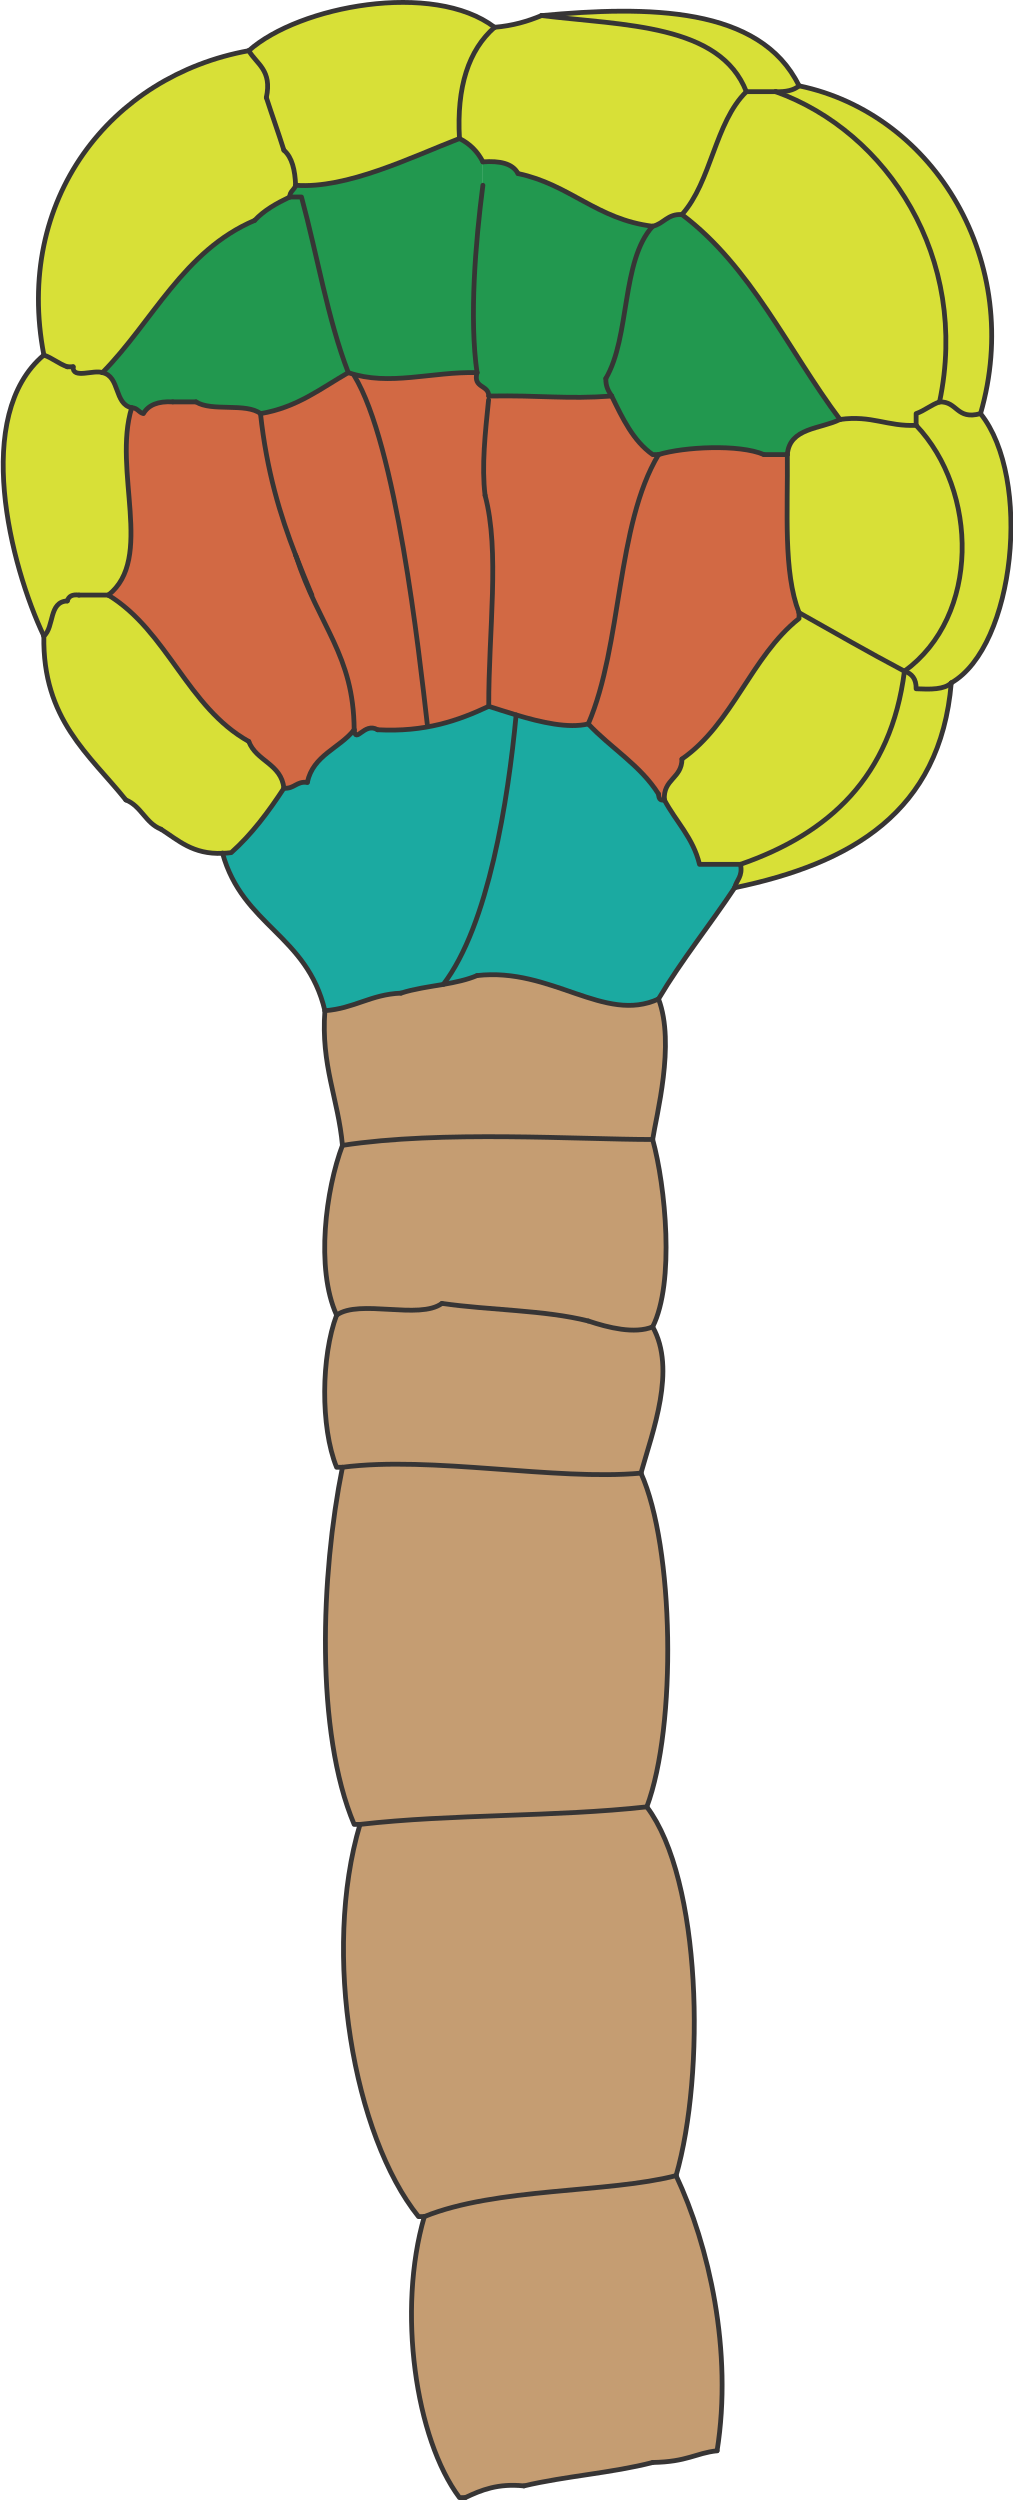
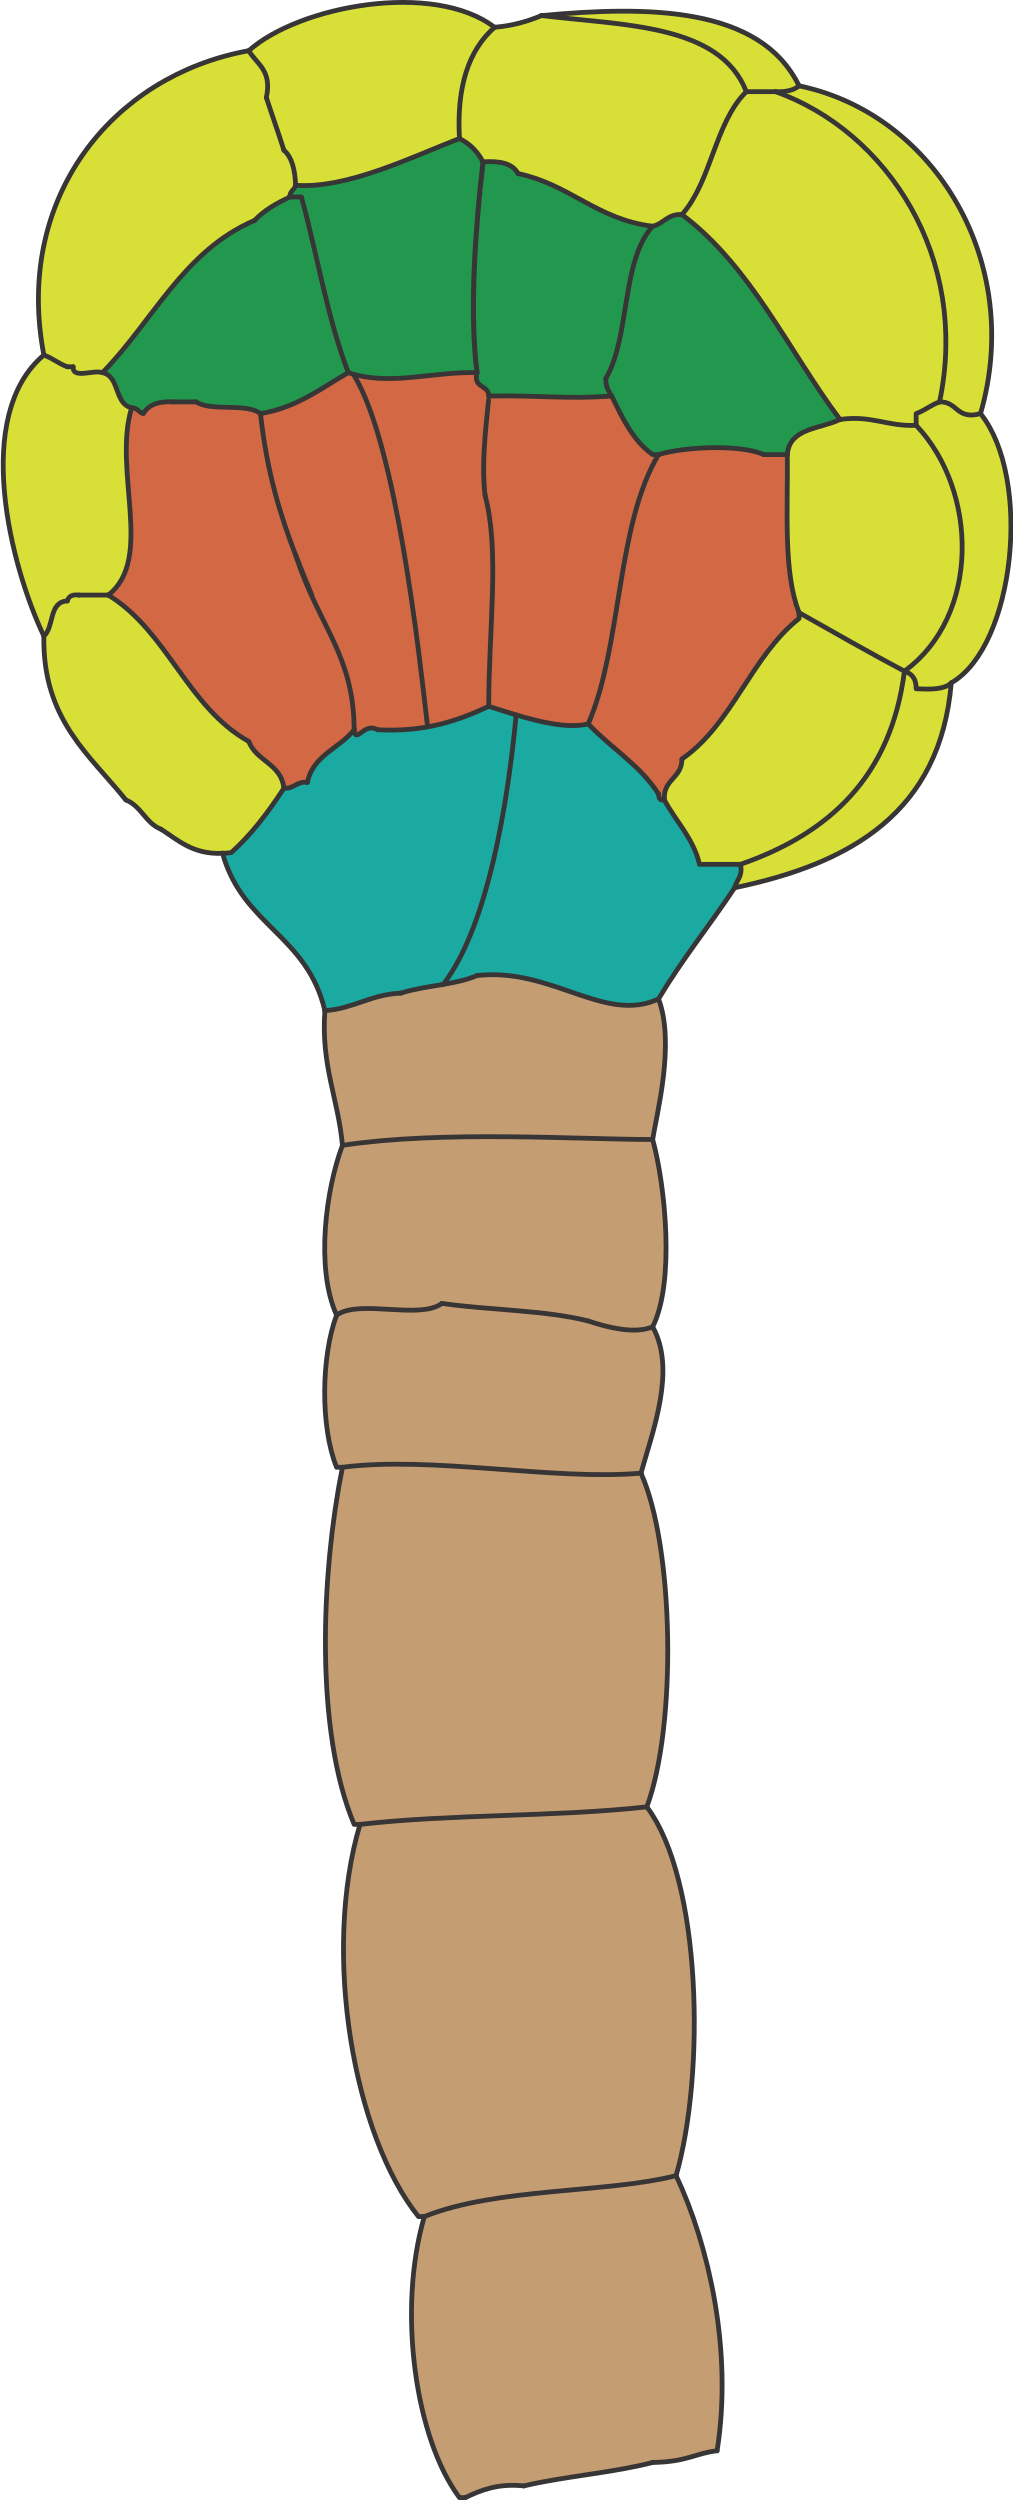
<svg xmlns="http://www.w3.org/2000/svg" id="svg2" version="1.1" width="121.058" height="298.89" xml:space="preserve" viewBox="0 0 120.222 298.133" class="embryo">
  <defs id="defs6" />
  <g id="g10" transform="matrix(1.946713,0,0,-1.946713,-556.9147,1075.929)">
    <g id="g12" transform="matrix(1.471019,0,0,1.471019,-134.708,-147.7517)">
      <g id="g14" clip-path="none">
        <g id="g20">
          <g id="g22" />
          <g id="g28">
            <g clip-path="none" id="g30">
              <g transform="translate(304.4204,435.167)" id="g32" />
              <g transform="translate(307.4531,446.3887)" id="g36">
                <g id="g3635" class="hypophysis">
                  <path id="path34" style="fill:#1baaa1;fill-opacity:1;fill-rule:nonzero;stroke:none" d="M 0,0 C 1.885,2.468 2.698,7.672 3.033,11.222 4.07,10.91 5.221,10.646 6.037,10.848 6.976,9.84 8.211,9.125 8.962,7.926 8.975,7.776 8.999,7.636 9.207,7.682 9.684,6.778 10.403,6.112 10.669,5 l 1.706,0 C 12.48,4.49 12.209,4.353 12.132,4.025 11.095,2.461 9.931,1.024 8.962,-0.607 6.709,-1.648 4.505,0.722 1.404,0.368 0.995,0.192 0.504,0.088 0,0" transform="translate(-3.0327,-11.2217)" />
                  <path id="path38" style="fill:#1baaa1;fill-opacity:1;fill-rule:nonzero;stroke:none" d="m 0,0 c -0.335,-3.55 -1.147,-8.754 -3.033,-11.222 -0.604,-0.104 -1.229,-0.188 -1.761,-0.363 -1.252,-0.049 -1.957,-0.644 -3.17,-0.732 -0.748,3.166 -3.423,3.527 -4.262,6.554 0.114,0.003 0.234,0.013 0.361,0.029 0.858,0.767 1.551,1.697 2.194,2.682 0.436,-0.033 0.514,0.296 0.976,0.243 0.24,1.138 1.345,1.418 1.95,2.191 0.058,-0.627 0.419,0.335 0.975,0 1.977,-0.107 3.358,0.381 4.629,0.976 C -0.796,0.25 -0.406,0.121 0,0" />
                </g>
              </g>
              <g transform="translate(298.2832,453.0137)" id="g40" />
              <g transform="translate(302.6587,434.8032)" id="g44" />
              <g transform="translate(298.2832,453.0137)" id="g48" />
              <g transform="translate(327.0361,322.4209)" id="g52" />
              <g transform="translate(326.792,458.937)" id="g56" />
              <g transform="translate(319.2344,472.5869)" id="g60" />
              <g transform="translate(318.2588,472.3428)" id="g64" />
              <g transform="translate(324.1104,447.478)" id="g68" />
              <g transform="translate(324.1104,458.4492)" id="g72" />
              <g transform="translate(323.623,448.2095)" id="g76" />
              <g transform="translate(320.9404,458.6929)" id="g80" />
              <g transform="translate(319.2344,450.6475)" id="g84">
                <g id="g3679" class="unspecified">
                  <path id="path42" style="fill:#d26944;fill-opacity:1;fill-rule:nonzero;stroke:none" d="m 0,0 c -0.007,0.013 -0.01,0.023 -0.013,0.033 -0.644,1.664 -1.203,3.485 -1.463,5.89 1.531,0.254 2.519,1.056 3.657,1.707 1.703,-0.582 3.472,0.049 5.361,0 -0.176,-0.667 0.484,-0.491 0.487,-0.975 2.207,0.038 3.222,-0.14 5.12,0 0.452,-0.93 0.897,-1.87 1.706,-2.439 l 0.245,0 C 13.331,1.271 13.591,-3.702 12.174,-6.999 11.358,-7.2 10.207,-6.937 9.17,-6.625 8.764,-6.504 8.374,-6.375 8.029,-6.267 6.758,-6.862 5.376,-7.35 3.4,-7.243 2.844,-6.908 2.483,-7.87 2.425,-7.243 2.405,-4.102 0.972,-2.987 0,0" transform="translate(-20.9512,2.3662)" />
                  <path id="path50" style="fill:#d26944;fill-opacity:1;fill-rule:nonzero;stroke:none" d="m 0,0 c 0.972,-2.987 2.405,-4.102 2.425,-7.243 -0.605,-0.773 -1.71,-1.053 -1.95,-2.191 -0.462,0.053 -0.54,-0.276 -0.976,-0.243 -0.11,1.024 -1.154,1.121 -1.463,1.947 -2.561,1.424 -3.38,4.587 -5.851,6.095 1.928,1.512 0.172,5.198 0.975,7.802 0.244,0 0.29,-0.198 0.488,-0.244 0.208,0.361 0.614,0.523 1.219,0.488 l 0.975,0 c 0.64,-0.416 2.087,-0.026 2.682,-0.488 0.26,-2.405 0.819,-4.226 1.463,-5.89 C -0.01,0.023 -0.007,0.013 0,0" transform="translate(-20.9512,2.3662)" />
                  <path id="path86" style="fill:#d26944;fill-opacity:1;fill-rule:nonzero;stroke:none" d="m 0,0 0,-0.244 c -1.996,-1.58 -2.764,-4.385 -4.876,-5.851 0,-0.813 -0.794,-0.829 -0.731,-1.704 -0.208,-0.045 -0.232,0.094 -0.245,0.244 -0.751,1.2 -1.986,1.915 -2.925,2.923 1.417,3.296 1.157,8.27 2.925,11.215 1.047,0.321 3.365,0.445 4.389,0 l 0.975,0 C -0.462,4.252 -0.663,1.693 0,0" />
                </g>
              </g>
              <g transform="translate(315.8213,374.1016)" id="g88" />
              <g transform="translate(319.2344,472.5869)" id="g92" />
              <g transform="translate(314.1143,385.5605)" id="g96" />
              <g transform="translate(317.04,472.3428)" id="g100" />
              <g transform="translate(312.8955,400.917)" id="g104" />
              <g transform="translate(313.1387,420.9062)" id="g108" />
              <g transform="translate(313.1387,428.708)" id="g112" />
              <g transform="translate(312.6514,414.8145)" id="g116">
                <g id="g3626" class="suspensor">
                  <path id="path46" style="fill:#c59d72;fill-opacity:1;fill-rule:nonzero;stroke:none" d="m 0,0 c 0.533,0.175 1.157,0.26 1.762,0.364 0.504,0.088 0.994,0.192 1.404,0.367 3.101,0.354 5.305,-2.015 7.558,-0.975 0.712,-1.866 -0.104,-4.892 -0.244,-5.851 -3.068,0 -8.813,0.387 -12.918,-0.244 -0.176,1.938 -0.901,3.329 -0.731,5.608 C -1.957,-0.644 -1.252,-0.049 0,0" transform="translate(-9.9927,19.9887)" />
                  <path id="path98" style="fill:#c59d72;fill-opacity:1;fill-rule:nonzero;stroke:none" d="m 0,0 c 1.368,-2.906 2.37,-7.314 1.707,-11.459 -0.911,-0.101 -1.235,-0.462 -2.683,-0.487 -1.676,-0.436 -3.653,-0.57 -5.363,-0.976 -1.082,0.11 -1.775,-0.172 -2.438,-0.487 l -0.244,0 c -1.836,2.451 -2.601,7.808 -1.463,11.702 C -7.486,-0.491 -2.812,-0.731 0,0" transform="translate(1.4629,-29.254)" />
                  <path id="path106" style="fill:#c59d72;fill-opacity:1;fill-rule:nonzero;stroke:none" d="m 0,0 c 2.291,-3.036 2.438,-11.127 1.219,-15.356 -2.812,-0.732 -7.487,-0.492 -10.484,-1.707 l -0.244,0 c -2.704,3.361 -4.031,10.988 -2.435,16.332 C -8.157,-0.292 -3.801,-0.426 0,0" transform="translate(0.2440999,-13.8975)" />
                  <path id="path110" style="fill:#c59d72;fill-opacity:1;fill-rule:nonzero;stroke:none" d="m 0,0 c 0.995,-1.775 0.004,-4.34 -0.487,-6.092 -3.57,-0.325 -8.716,0.725 -12.431,0.244 l -0.244,0 c -0.683,1.683 -0.64,4.632 0,6.335 0.943,0.683 3.455,-0.204 4.385,0.488 1.99,-0.286 4.278,-0.273 6.095,-0.731 C -1.85,-0.036 -0.744,-0.309 0,0" transform="translate(0.4873001,6.0917)" />
                  <path id="path114" style="fill:#c59d72;fill-opacity:1;fill-rule:nonzero;stroke:none" d="m 0,0 c 0.533,-1.934 0.93,-5.952 0,-7.802 -0.744,-0.309 -1.85,-0.035 -2.682,0.244 -1.817,0.458 -4.105,0.445 -6.095,0.731 -0.93,-0.692 -3.442,0.196 -4.385,-0.487 -0.887,1.954 -0.445,5.25 0.244,7.07 C -8.813,0.387 -3.068,0 0,0" transform="translate(0.4873001,13.8935)" />
                  <path id="path118" style="fill:#c59d72;fill-opacity:1;fill-rule:nonzero;stroke:none" d="m 0,0 c 1.382,-3.069 1.499,-10.536 0.244,-13.897 -3.801,-0.426 -8.157,-0.293 -11.944,-0.731 l -0.243,0 c -1.629,3.848 -1.395,10.385 -0.488,14.872 C -8.715,0.725 -3.569,-0.325 0,0" />
                </g>
              </g>
              <g transform="translate(313.1387,466.7388)" id="g120" />
              <g transform="translate(306.0684,469.4204)" id="g124" />
              <g transform="translate(306.5562,475.0249)" id="g128" />
              <g transform="translate(298.5137,467.9575)" id="g132">
                <g id="g3687" class="inner-upper">
                  <path id="path82" style="fill:#22984f;fill-opacity:1;fill-rule:nonzero;stroke:none" d="m 0,0 c -0.812,-0.406 -2.103,-0.334 -2.194,-1.463 l -0.975,0 c -1.024,0.445 -3.342,0.322 -4.389,0 l -0.244,0 c -0.809,0.569 -1.255,1.508 -1.706,2.439 -0.13,0.194 -0.254,0.396 -0.244,0.731 1.021,1.742 0.634,4.892 1.95,6.339 0.465,0.104 0.615,0.523 1.22,0.487 C -3.702,6.372 -2.158,2.88 0,0" transform="translate(22.4267,-9.2646)" />
                  <path id="path122" style="fill:#22984f;fill-opacity:1;fill-rule:nonzero;stroke:none" d="m 0,0 c -1.316,-1.447 -0.93,-4.597 -1.95,-6.339 -0.01,-0.335 0.114,-0.536 0.244,-0.731 -1.898,-0.14 -2.913,0.038 -5.12,0 -0.004,0.484 -0.663,0.308 -0.488,0.975 -0.325,2.285 -0.065,5.415 0.244,7.802 l 0,0.975 C -6.368,2.73 -5.832,2.62 -5.607,2.194 -3.455,1.746 -2.317,0.279 0,0" transform="translate(14.625,-1.2187)" />
                  <path id="path126" style="fill:#22984f;fill-opacity:1;fill-rule:nonzero;stroke:none" d="m 0,0 0,-0.975 c -0.309,-2.386 -0.569,-5.517 -0.244,-7.802 -1.888,0.049 -3.657,-0.582 -5.36,0 -0.861,2.23 -1.291,4.886 -1.951,7.314 l -0.487,0 c -0.003,0.244 0.195,0.29 0.244,0.488 2.135,-0.159 4.817,1.173 6.823,1.947 C -0.542,0.754 -0.218,0.429 0,0" transform="translate(7.5547,1.4629)" />
                  <path id="path134" style="fill:#22984f;fill-opacity:1;fill-rule:nonzero;stroke:none" d="m 0,0 c 0.66,-2.428 1.089,-5.084 1.951,-7.314 -1.138,-0.65 -2.126,-1.453 -3.658,-1.707 -0.594,0.462 -2.041,0.072 -2.681,0.488 l -0.976,0 c -0.604,0.035 -1.011,-0.127 -1.219,-0.488 -0.198,0.046 -0.244,0.244 -0.487,0.244 -0.742,0.153 -0.478,1.31 -1.22,1.463 2.098,2.129 3.372,5.078 6.34,6.339 0.39,0.419 0.91,0.712 1.463,0.975 L 0,0 z" />
                </g>
              </g>
              <g transform="translate(298.27,468.4453)" id="g136" />
              <g transform="translate(295.2271,440.6255)" id="g140" />
              <g transform="translate(291.4434,459.1807)" id="g144">
                <g id="g3663" class="protoderm" style="fill:#d8e037;fill-opacity:1;fill-rule:nonzero;stroke:none">
                  <path id="path58" d="m 0,0 c 2.152,-2.682 1.443,-9.681 -1.219,-11.215 -0.289,-0.28 -0.861,-0.273 -1.463,-0.244 0.01,0.419 -0.181,0.634 -0.487,0.731 3.166,2.299 3.078,7.516 0.487,10.24 l 0,0.488 c 0.361,0.126 0.615,0.361 0.976,0.487 C -0.952,0.513 -1.011,-0.28 0,0" transform="translate(35.3486,-0.2436999)" />
                  <path id="path62" d="M 0,0 C 5.649,-1.17 9.378,-7.35 7.558,-13.65 6.547,-13.93 6.605,-13.137 5.852,-13.163 7.115,-7.162 3.687,-1.912 -0.976,-0.244 -0.55,-0.26 -0.218,-0.188 0,0" transform="translate(27.791,13.4062)" />
                  <path id="path66" d="m 0,0 c 4.662,-1.667 8.091,-6.917 6.827,-12.918 -0.361,-0.127 -0.615,-0.361 -0.975,-0.488 l 0,-0.488 c -1.197,-0.058 -1.847,0.43 -3.17,0.244 -2.159,2.88 -3.703,6.372 -6.582,8.533 1.228,1.372 1.368,3.833 2.681,5.117 L 0,0 z" transform="translate(26.8154,13.1621)" />
                  <path id="path70" d="m 0,0 c 0.602,-0.029 1.174,-0.036 1.463,0.244 -0.455,-5.397 -4.181,-7.523 -9.021,-8.53 0.078,0.328 0.348,0.465 0.244,0.975 3.679,1.274 6.27,3.641 6.827,8.042 C -0.182,0.634 0.01,0.419 0,0" transform="translate(32.667,-11.7027)" />
                  <path id="path74" d="m 0,0 c 2.591,-2.724 2.679,-7.941 -0.487,-10.24 -1.49,0.787 -2.933,1.619 -4.389,2.438 -0.663,1.694 -0.462,4.252 -0.488,6.583 0.092,1.128 1.382,1.056 2.194,1.463 C -1.847,0.429 -1.196,-0.059 0,0" transform="translate(32.667,-0.7314999)" />
                  <path id="path78" d="m 0,0 c -0.557,-4.402 -3.147,-6.768 -6.827,-8.042 l -1.706,0 c -0.267,1.111 -0.986,1.778 -1.463,2.681 -0.063,0.875 0.731,0.891 0.731,1.704 2.113,1.466 2.88,4.271 4.876,5.851 l 0,0.244 C -2.933,1.619 -1.489,0.787 0,0" transform="translate(32.1796,-10.9712)" />
                  <path id="path94" d="m 0,0 c -0.218,-0.188 -0.55,-0.26 -0.976,-0.244 l -1.218,0 C -3.287,2.564 -7.243,2.509 -10.728,2.925 -6.297,3.335 -1.612,3.319 0,0" transform="translate(27.791,13.4062)" />
                  <path id="path102" d="m 0,0 c -1.313,-1.284 -1.453,-3.745 -2.682,-5.117 -0.605,0.036 -0.755,-0.383 -1.219,-0.487 -2.318,0.279 -3.455,1.746 -5.608,2.194 -0.224,0.426 -0.761,0.536 -1.463,0.488 -0.217,0.429 -0.542,0.754 -0.975,0.972 -0.123,2.155 0.381,3.683 1.463,4.632 0.755,0.062 1.379,0.247 1.951,0.487 C -5.049,2.753 -1.093,2.809 0,0" transform="translate(25.5966,13.1621)" />
                  <path id="path130" d="m 0,0 c -1.083,-0.949 -1.586,-2.477 -1.463,-4.632 -2.006,-0.774 -4.687,-2.107 -6.823,-1.948 -0.026,0.624 -0.14,1.161 -0.488,1.46 -0.234,0.745 -0.494,1.459 -0.731,2.194 0.247,1.144 -0.403,1.388 -0.732,1.951 C -8.146,0.894 -2.548,1.937 0,0" transform="translate(15.1128,15.8442)" />
                  <path id="path138" d="m 0,0 c -0.049,-0.198 -0.247,-0.244 -0.244,-0.488 -0.552,-0.263 -1.072,-0.555 -1.463,-0.975 -2.968,-1.261 -4.242,-4.21 -6.339,-6.339 -0.354,0.134 -1.261,-0.286 -1.219,0.244 l -0.243,0 c -0.361,0.127 -0.615,0.361 -0.976,0.488 -1.242,6.459 2.763,11.628 8.533,12.674 0.329,-0.562 0.979,-0.806 0.732,-1.95 0.237,-0.735 0.497,-1.45 0.731,-2.195 C -0.14,1.161 -0.026,0.624 0,0" transform="translate(6.8266,9.2646)" />
                  <path id="path142" d="m 0,0 c -1.238,-0.052 -1.836,0.54 -2.564,1.004 -0.641,0.25 -0.823,0.966 -1.463,1.219 -1.518,1.892 -3.475,3.352 -3.414,6.824 0.439,0.377 0.195,1.43 0.976,1.462 0.055,0.192 0.204,0.283 0.487,0.244 l 1.219,0 C -2.288,9.245 -1.469,6.082 1.092,4.658 1.401,3.833 2.445,3.735 2.555,2.711 1.912,1.726 1.219,0.796 0.361,0.029 0.234,0.013 0.114,0.003 0,0" transform="translate(3.7837,-18.5552)" />
                  <path id="path146" d="m 0,0 c -0.803,-2.604 0.953,-6.29 -0.975,-7.802 l -1.219,0 c -0.283,0.039 -0.432,-0.052 -0.488,-0.244 -0.78,-0.032 -0.536,-1.085 -0.975,-1.462 -1.401,2.948 -2.981,9.199 0,11.702 0.361,-0.127 0.615,-0.361 0.975,-0.487 l 0.244,0 C -2.48,1.177 -1.573,1.596 -1.219,1.463 -0.478,1.31 -0.741,0.153 0,0" />
                </g>
              </g>
            </g>
          </g>
        </g>
      </g>
    </g>
    <g id="g152" transform="matrix(1.471019,0,0,1.471019,-134.708,-147.7517)">
      <g id="g154" clip-path="none">
        <g id="g160" transform="translate(306.3125,446.7466)">
          <path d="M 0,0 C -0.01,3.134 0.471,6.469 -0.153,8.787" style="fill:none;stroke:#373535;stroke-width:0.2;stroke-linecap:round;stroke-linejoin:round;stroke-miterlimit:4;stroke-opacity:1;stroke-dasharray:none" id="path162" />
        </g>
        <g id="g164" transform="translate(306.3057,459.5088)">
          <path d="M 0,0 C -0.14,-1.378 -0.295,-2.766 -0.146,-3.976" style="fill:none;stroke:#373535;stroke-width:0.2;stroke-linecap:round;stroke-linejoin:round;stroke-miterlimit:4;stroke-opacity:1;stroke-dasharray:none" id="path166" />
        </g>
        <g id="g168" transform="translate(300.4644,460.6436)">
          <path d="M 0,0 C 1.703,-0.582 3.472,0.049 5.36,0" style="fill:none;stroke:#373535;stroke-width:0.2;stroke-linecap:round;stroke-linejoin:round;stroke-miterlimit:4;stroke-opacity:1;stroke-dasharray:none" id="path170" />
        </g>
        <g id="g172" transform="translate(298.27,453.0464)">
          <path d="M 0,0 C -0.644,1.665 -1.203,3.485 -1.463,5.891" style="fill:none;stroke:#373535;stroke-width:0.2;stroke-linecap:round;stroke-linejoin:round;stroke-miterlimit:4;stroke-opacity:1;stroke-dasharray:none" id="path174" />
        </g>
        <g id="g176" transform="translate(298.9463,451.3789)">
          <path d="M 0,0 C -0.225,0.54 -0.449,1.079 -0.663,1.635" style="fill:none;stroke:#373535;stroke-width:0.2;stroke-linecap:round;stroke-linejoin:round;stroke-miterlimit:4;stroke-opacity:1;stroke-dasharray:none" id="path178" />
        </g>
        <g id="g180" transform="translate(305.8247,460.6436)">
-           <path d="M 0,0 C -0.325,2.285 -0.065,5.416 0.244,7.802" style="fill:none;stroke:#373535;stroke-width:0.2;stroke-linecap:round;stroke-linejoin:round;stroke-miterlimit:4;stroke-opacity:1;stroke-dasharray:none" id="path182" />
+           <path d="M 0,0 C -0.325,2.55 -0.065,6.044 0.244,8.706" style="fill:none;stroke:#373535;stroke-width:0.211;stroke-linecap:round;stroke-linejoin:round;stroke-miterlimit:4;stroke-opacity:1;stroke-dasharray:none" id="path182" />
        </g>
        <g id="g184" transform="translate(306.3125,459.6685)">
          <path d="M 0,0 C -0.003,0.484 -0.663,0.309 -0.488,0.975" style="fill:none;stroke:#373535;stroke-width:0.2;stroke-linecap:round;stroke-linejoin:round;stroke-miterlimit:4;stroke-opacity:1;stroke-dasharray:none" id="path186" />
        </g>
        <g id="g188" transform="translate(311.4326,459.6685)">
          <path d="M 0,0 C -1.898,-0.14 -2.913,0.039 -5.12,0" style="fill:none;stroke:#373535;stroke-width:0.2;stroke-linecap:round;stroke-linejoin:round;stroke-miterlimit:4;stroke-opacity:1;stroke-dasharray:none" id="path190" />
        </g>
        <g id="g192" transform="translate(311.4326,459.6685)">
          <path d="M 0,0 C -0.13,0.195 -0.254,0.396 -0.244,0.731" style="fill:none;stroke:#373535;stroke-width:0.2;stroke-linecap:round;stroke-linejoin:round;stroke-miterlimit:4;stroke-opacity:1;stroke-dasharray:none" id="path194" />
        </g>
        <g id="g196" transform="translate(313.3828,457.23)">
          <path d="M 0,0 -0.244,0 C -1.054,0.569 -1.499,1.508 -1.95,2.438" style="fill:none;stroke:#373535;stroke-width:0.2;stroke-linecap:round;stroke-linejoin:round;stroke-miterlimit:4;stroke-opacity:1;stroke-dasharray:none" id="path198" />
        </g>
        <g id="g200" transform="translate(314.3584,467.2261)">
          <path d="M 0,0 C 2.88,-2.162 4.424,-5.653 6.582,-8.533" style="fill:none;stroke:#373535;stroke-width:0.2;stroke-linecap:round;stroke-linejoin:round;stroke-miterlimit:4;stroke-opacity:1;stroke-dasharray:none" id="path202" />
        </g>
        <g id="g204" transform="translate(306.0684,469.4204)">
          <path d="M 0,0 C -0.218,0.429 -0.542,0.754 -0.975,0.972" style="fill:none;stroke:#373535;stroke-width:0.2;stroke-linecap:round;stroke-linejoin:round;stroke-miterlimit:4;stroke-opacity:1;stroke-dasharray:none" id="path206" />
        </g>
        <g id="g208" transform="translate(307.5312,468.9331)">
          <path d="M 0,0 C -0.225,0.426 -0.761,0.536 -1.463,0.487" style="fill:none;stroke:#373535;stroke-width:0.2;stroke-linecap:round;stroke-linejoin:round;stroke-miterlimit:4;stroke-opacity:1;stroke-dasharray:none" id="path210" />
        </g>
        <g id="g212" transform="translate(314.3584,467.2261)">
          <path d="M 0,0 C -0.605,0.036 -0.755,-0.383 -1.22,-0.487" style="fill:none;stroke:#373535;stroke-width:0.2;stroke-linecap:round;stroke-linejoin:round;stroke-miterlimit:4;stroke-opacity:1;stroke-dasharray:none" id="path214" />
        </g>
        <g id="g216" transform="translate(317.04,472.3428)">
          <path d="M 0,0 C -1.313,-1.284 -1.453,-3.745 -2.682,-5.117" style="fill:none;stroke:#373535;stroke-width:0.2;stroke-linecap:round;stroke-linejoin:round;stroke-miterlimit:4;stroke-opacity:1;stroke-dasharray:none" id="path218" />
        </g>
        <g id="g220" transform="translate(306.5562,475.0249)">
          <path d="M 0,0 C 0.754,0.062 1.378,0.247 1.951,0.487" style="fill:none;stroke:#373535;stroke-width:0.2;stroke-linecap:round;stroke-linejoin:round;stroke-miterlimit:4;stroke-opacity:1;stroke-dasharray:none" id="path222" />
        </g>
        <g id="g224" transform="translate(325.0859,459.4243)">
          <path d="M 0,0 C 1.264,6.001 -2.165,11.251 -6.827,12.918" style="fill:none;stroke:#373535;stroke-width:0.2;stroke-linecap:round;stroke-linejoin:round;stroke-miterlimit:4;stroke-opacity:1;stroke-dasharray:none" id="path226" />
        </g>
        <g id="g228" transform="translate(319.2344,472.5869)">
          <path d="M 0,0 C 5.649,-1.17 9.378,-7.35 7.558,-13.65" style="fill:none;stroke:#373535;stroke-width:0.2;stroke-linecap:round;stroke-linejoin:round;stroke-miterlimit:4;stroke-opacity:1;stroke-dasharray:none" id="path230" />
        </g>
        <g id="g232" transform="translate(316.7959,440.167)">
          <path d="M 0,0 C 3.68,1.274 6.271,3.641 6.827,8.042" style="fill:none;stroke:#373535;stroke-width:0.2;stroke-linecap:round;stroke-linejoin:round;stroke-miterlimit:4;stroke-opacity:1;stroke-dasharray:none" id="path234" />
        </g>
        <g id="g236" transform="translate(325.5732,447.7217)">
          <path d="M 0,0 C -0.455,-5.396 -4.181,-7.522 -9.021,-8.53" style="fill:none;stroke:#373535;stroke-width:0.2;stroke-linecap:round;stroke-linejoin:round;stroke-miterlimit:4;stroke-opacity:1;stroke-dasharray:none" id="path238" />
        </g>
        <g id="g240" transform="translate(324.3545,313.8906)" />
        <g id="g244" transform="translate(300.9517,400.186)">
          <path d="M 0,0 -0.244,0 C -1.872,3.849 -1.638,10.386 -0.731,14.872" style="fill:none;stroke:#373535;stroke-width:0.2;stroke-linecap:round;stroke-linejoin:round;stroke-miterlimit:4;stroke-opacity:1;stroke-dasharray:none" id="path246" />
        </g>
        <g id="g248" transform="translate(312.6514,414.8145)">
          <path d="M 0,0 C 1.382,-3.069 1.499,-10.536 0.244,-13.897" style="fill:none;stroke:#373535;stroke-width:0.2;stroke-linecap:round;stroke-linejoin:round;stroke-miterlimit:4;stroke-opacity:1;stroke-dasharray:none" id="path250" />
        </g>
        <g id="g252" transform="translate(313.1387,420.9062)">
          <path d="M 0,0 C 0.995,-1.775 0.004,-4.34 -0.487,-6.092" style="fill:none;stroke:#373535;stroke-width:0.2;stroke-linecap:round;stroke-linejoin:round;stroke-miterlimit:4;stroke-opacity:1;stroke-dasharray:none" id="path254" />
        </g>
        <g id="g256" transform="translate(304.3618,421.8813)">
          <path d="M 0,0 C 1.99,-0.286 4.278,-0.273 6.095,-0.731" style="fill:none;stroke:#373535;stroke-width:0.2;stroke-linecap:round;stroke-linejoin:round;stroke-miterlimit:4;stroke-opacity:1;stroke-dasharray:none" id="path258" />
        </g>
        <g id="g260" transform="translate(300.2202,415.0581)">
          <path d="m 0,0 -0.244,0 c -0.682,1.684 -0.64,4.632 0,6.335" style="fill:none;stroke:#373535;stroke-width:0.2;stroke-linecap:round;stroke-linejoin:round;stroke-miterlimit:4;stroke-opacity:1;stroke-dasharray:none" id="path262" />
        </g>
        <g id="g264" transform="translate(312.6514,414.8145)">
          <path d="M 0,0 C -3.569,-0.325 -8.715,0.725 -12.431,0.244" style="fill:none;stroke:#373535;stroke-width:0.2;stroke-linecap:round;stroke-linejoin:round;stroke-miterlimit:4;stroke-opacity:1;stroke-dasharray:none" id="path266" />
        </g>
        <g id="g268" transform="translate(299.9766,421.3936)">
          <path d="M 0,0 C -0.887,1.954 -0.445,5.25 0.244,7.071" style="fill:none;stroke:#373535;stroke-width:0.2;stroke-linecap:round;stroke-linejoin:round;stroke-miterlimit:4;stroke-opacity:1;stroke-dasharray:none" id="path270" />
        </g>
        <g id="g272" transform="translate(304.3618,421.8813)">
          <path d="M 0,0 C -0.93,-0.692 -3.442,0.195 -4.385,-0.488" style="fill:none;stroke:#373535;stroke-width:0.2;stroke-linecap:round;stroke-linejoin:round;stroke-miterlimit:4;stroke-opacity:1;stroke-dasharray:none" id="path274" />
        </g>
        <g id="g276" transform="translate(313.1387,420.9062)">
          <path d="M 0,0 C -0.744,-0.309 -1.85,-0.036 -2.682,0.244" style="fill:none;stroke:#373535;stroke-width:0.2;stroke-linecap:round;stroke-linejoin:round;stroke-miterlimit:4;stroke-opacity:1;stroke-dasharray:none" id="path278" />
        </g>
        <g id="g280" transform="translate(313.1387,428.708)">
          <path d="M 0,0 C 0.533,-1.934 0.93,-5.952 0,-7.802" style="fill:none;stroke:#373535;stroke-width:0.2;stroke-linecap:round;stroke-linejoin:round;stroke-miterlimit:4;stroke-opacity:1;stroke-dasharray:none" id="path282" />
        </g>
        <g id="g284" transform="translate(287.7861,461.375)">
          <path d="M 0,0 C -1.242,6.459 2.763,11.628 8.533,12.675" style="fill:none;stroke:#373535;stroke-width:0.2;stroke-linecap:round;stroke-linejoin:round;stroke-miterlimit:4;stroke-opacity:1;stroke-dasharray:none" id="path286" />
        </g>
        <g id="g288" transform="translate(309.2383,354.8437)" />
        <g id="g292" transform="translate(315.8213,374.1016)" />
        <g id="g296" transform="translate(313.1387,373.6143)">
          <path d="M 0,0 C -1.677,-0.436 -3.653,-0.569 -5.363,-0.976" style="fill:none;stroke:#373535;stroke-width:0.2;stroke-linecap:round;stroke-linejoin:round;stroke-miterlimit:4;stroke-opacity:1;stroke-dasharray:none" id="path298" />
        </g>
        <g id="g300" transform="translate(305.3369,372.1514)">
          <path d="m 0,0 -0.244,0 c -1.836,2.451 -2.6,7.809 -1.463,11.702" style="fill:none;stroke:#373535;stroke-width:0.2;stroke-linecap:round;stroke-linejoin:round;stroke-miterlimit:4;stroke-opacity:1;stroke-dasharray:none" id="path302" />
        </g>
        <g id="g304" transform="translate(307.7754,372.6387)">
          <path d="M 0,0 C -1.083,0.11 -1.775,-0.172 -2.438,-0.487" style="fill:none;stroke:#373535;stroke-width:0.2;stroke-linecap:round;stroke-linejoin:round;stroke-miterlimit:4;stroke-opacity:1;stroke-dasharray:none" id="path306" />
        </g>
        <g id="g308" transform="translate(315.8213,374.1016)">
          <path d="M 0,0 C -0.911,-0.101 -1.235,-0.462 -2.683,-0.487" style="fill:none;stroke:#373535;stroke-width:0.2;stroke-linecap:round;stroke-linejoin:round;stroke-miterlimit:4;stroke-opacity:1;stroke-dasharray:none" id="path310" />
        </g>
        <g id="g312" transform="translate(314.1143,385.5605)">
          <path d="M 0,0 C 1.368,-2.906 2.37,-7.314 1.707,-11.459" style="fill:none;stroke:#373535;stroke-width:0.2;stroke-linecap:round;stroke-linejoin:round;stroke-miterlimit:4;stroke-opacity:1;stroke-dasharray:none" id="path314" />
        </g>
        <g id="g316" transform="translate(300.2202,428.4644)">
          <path d="M 0,0 C -0.175,1.937 -0.9,3.329 -0.731,5.607" style="fill:none;stroke:#373535;stroke-width:0.2;stroke-linecap:round;stroke-linejoin:round;stroke-miterlimit:4;stroke-opacity:1;stroke-dasharray:none" id="path318" />
        </g>
        <g id="g320" transform="translate(313.1387,428.708)">
          <path d="M 0,0 C -3.068,0 -8.813,0.387 -12.918,-0.244" style="fill:none;stroke:#373535;stroke-width:0.2;stroke-linecap:round;stroke-linejoin:round;stroke-miterlimit:4;stroke-opacity:1;stroke-dasharray:none" id="path322" />
        </g>
        <g id="g324" transform="translate(313.3828,434.5596)">
          <path d="M 0,0 C 0.712,-1.866 -0.104,-4.893 -0.244,-5.852" style="fill:none;stroke:#373535;stroke-width:0.2;stroke-linecap:round;stroke-linejoin:round;stroke-miterlimit:4;stroke-opacity:1;stroke-dasharray:none" id="path326" />
        </g>
        <g id="g328" transform="translate(305.8247,435.5347)">
          <path d="M 0,0 C -0.41,-0.176 -0.9,-0.28 -1.404,-0.368 -2.009,-0.472 -2.633,-0.556 -3.166,-0.731" style="fill:none;stroke:#373535;stroke-width:0.2;stroke-linecap:round;stroke-linejoin:round;stroke-miterlimit:4;stroke-opacity:1;stroke-dasharray:none" id="path330" />
        </g>
        <g id="g332" transform="translate(313.3828,434.5596)">
          <path d="M 0,0 C -2.253,-1.041 -4.457,1.329 -7.558,0.975" style="fill:none;stroke:#373535;stroke-width:0.2;stroke-linecap:round;stroke-linejoin:round;stroke-miterlimit:4;stroke-opacity:1;stroke-dasharray:none" id="path334" />
        </g>
        <g id="g336" transform="translate(316.5527,439.1919)">
          <path d="M 0,0 C -1.037,-1.564 -2.201,-3 -3.17,-4.632" style="fill:none;stroke:#373535;stroke-width:0.2;stroke-linecap:round;stroke-linejoin:round;stroke-miterlimit:4;stroke-opacity:1;stroke-dasharray:none" id="path338" />
        </g>
        <g id="g340" transform="translate(316.7959,440.167)">
          <path d="M 0,0 C 0.104,-0.51 -0.166,-0.647 -0.243,-0.975" style="fill:none;stroke:#373535;stroke-width:0.2;stroke-linecap:round;stroke-linejoin:round;stroke-miterlimit:4;stroke-opacity:1;stroke-dasharray:none" id="path342" />
        </g>
        <g id="g344" transform="translate(313.627,442.8486)">
          <path d="m 0,0 c 0.478,-0.903 1.196,-1.57 1.463,-2.682 l 1.706,0" style="fill:none;stroke:#373535;stroke-width:0.2;stroke-linecap:round;stroke-linejoin:round;stroke-miterlimit:4;stroke-opacity:1;stroke-dasharray:none" id="path346" />
        </g>
        <g id="g348" transform="translate(297.7822,443.3364)">
          <path d="M 0,0 C 0.436,-0.033 0.514,0.296 0.976,0.244" style="fill:none;stroke:#373535;stroke-width:0.2;stroke-linecap:round;stroke-linejoin:round;stroke-miterlimit:4;stroke-opacity:1;stroke-dasharray:none" id="path350" />
        </g>
        <g id="g352" transform="translate(299.4893,434.0718)">
          <path d="m 0,0 c -0.748,3.166 -3.423,3.527 -4.262,6.554 0,0.003 -0.003,0.009 -0.003,0.012" style="fill:none;stroke:#373535;stroke-width:0.2;stroke-linecap:round;stroke-linejoin:round;stroke-miterlimit:4;stroke-opacity:1;stroke-dasharray:none" id="path354" />
        </g>
        <g id="g356" transform="translate(302.6587,434.8032)">
          <path d="M 0,0 C -1.252,-0.049 -1.957,-0.644 -3.169,-0.731" style="fill:none;stroke:#373535;stroke-width:0.2;stroke-linecap:round;stroke-linejoin:round;stroke-miterlimit:4;stroke-opacity:1;stroke-dasharray:none" id="path358" />
        </g>
        <g id="g360" transform="translate(301.6831,445.771)">
          <path d="M 0,0 C 1.977,-0.107 3.358,0.38 4.629,0.976" style="fill:none;stroke:#373535;stroke-width:0.2;stroke-linecap:round;stroke-linejoin:round;stroke-miterlimit:4;stroke-opacity:1;stroke-dasharray:none" id="path362" />
        </g>
        <g id="g364" transform="translate(298.7578,443.5801)">
          <path d="M 0,0 C 0.24,1.138 1.346,1.417 1.95,2.191" style="fill:none;stroke:#373535;stroke-width:0.2;stroke-linecap:round;stroke-linejoin:round;stroke-miterlimit:4;stroke-opacity:1;stroke-dasharray:none" id="path366" />
        </g>
        <g id="g368" transform="translate(306.3125,446.7466)">
          <path d="M 0,0 C 0.344,-0.107 0.734,-0.237 1.141,-0.358 2.178,-0.67 3.329,-0.933 4.145,-0.731" style="fill:none;stroke:#373535;stroke-width:0.2;stroke-linecap:round;stroke-linejoin:round;stroke-miterlimit:4;stroke-opacity:1;stroke-dasharray:none" id="path370" />
        </g>
        <g id="g372" transform="translate(313.3828,457.23)">
          <path d="M 0,0 C 1.047,0.322 3.364,0.445 4.389,0" style="fill:none;stroke:#373535;stroke-width:0.2;stroke-linecap:round;stroke-linejoin:round;stroke-miterlimit:4;stroke-opacity:1;stroke-dasharray:none" id="path374" />
        </g>
        <g id="g376" transform="translate(310.457,446.0151)">
          <path d="M 0,0 C 1.417,3.296 1.157,8.27 2.926,11.215" style="fill:none;stroke:#373535;stroke-width:0.2;stroke-linecap:round;stroke-linejoin:round;stroke-miterlimit:4;stroke-opacity:1;stroke-dasharray:none" id="path378" />
        </g>
        <g id="g380" transform="translate(313.3828,443.0928)">
          <path d="M 0,0 C -0.751,1.199 -1.986,1.915 -2.926,2.922" style="fill:none;stroke:#373535;stroke-width:0.2;stroke-linecap:round;stroke-linejoin:round;stroke-miterlimit:4;stroke-opacity:1;stroke-dasharray:none" id="path382" />
        </g>
        <g id="g384" transform="translate(313.627,442.8486)">
          <path d="M 0,0 C -0.208,-0.045 -0.231,0.094 -0.244,0.244" style="fill:none;stroke:#373535;stroke-width:0.2;stroke-linecap:round;stroke-linejoin:round;stroke-miterlimit:4;stroke-opacity:1;stroke-dasharray:none" id="path386" />
        </g>
        <g id="g388" transform="translate(314.3584,444.5522)">
          <path d="M 0,0 C 0,-0.813 -0.794,-0.829 -0.731,-1.704" style="fill:none;stroke:#373535;stroke-width:0.2;stroke-linecap:round;stroke-linejoin:round;stroke-miterlimit:4;stroke-opacity:1;stroke-dasharray:none" id="path390" />
        </g>
        <g id="g392" transform="translate(292.6626,441.6299)">
          <path d="M 0,0 C -0.641,0.25 -0.823,0.965 -1.463,1.219" style="fill:none;stroke:#373535;stroke-width:0.2;stroke-linecap:round;stroke-linejoin:round;stroke-miterlimit:4;stroke-opacity:1;stroke-dasharray:none" id="path394" />
        </g>
        <g id="g396" transform="translate(291.1997,442.8486)">
          <path d="M 0,0 C -1.518,1.892 -3.475,3.352 -3.414,6.824" style="fill:none;stroke:#373535;stroke-width:0.2;stroke-linecap:round;stroke-linejoin:round;stroke-miterlimit:4;stroke-opacity:1;stroke-dasharray:none" id="path398" />
        </g>
        <g id="g400" transform="translate(297.7822,443.3364)">
          <path d="m 0,0 c -0.644,-0.985 -1.336,-1.915 -2.194,-2.682 -0.127,-0.016 -0.247,-0.026 -0.361,-0.029 -1.238,-0.052 -1.837,0.54 -2.565,1.004" style="fill:none;stroke:#373535;stroke-width:0.2;stroke-linecap:round;stroke-linejoin:round;stroke-miterlimit:4;stroke-opacity:1;stroke-dasharray:none" id="path402" />
        </g>
        <g id="g404" transform="translate(296.3193,445.2837)">
          <path d="M 0,0 C 0.309,-0.826 1.353,-0.923 1.463,-1.947" style="fill:none;stroke:#373535;stroke-width:0.2;stroke-linecap:round;stroke-linejoin:round;stroke-miterlimit:4;stroke-opacity:1;stroke-dasharray:none" id="path406" />
        </g>
        <g id="g408" transform="translate(300.708,445.771)">
          <path d="m 0,0 c -0.02,3.141 -1.453,4.255 -2.425,7.243 -0.007,0.013 -0.01,0.023 -0.013,0.032" style="fill:none;stroke:#373535;stroke-width:0.2;stroke-linecap:round;stroke-linejoin:round;stroke-miterlimit:4;stroke-opacity:1;stroke-dasharray:none" id="path410" />
        </g>
        <g id="g412" transform="translate(301.6831,445.771)">
          <path d="M 0,0 C -0.556,0.335 -0.917,-0.627 -0.975,0" style="fill:none;stroke:#373535;stroke-width:0.2;stroke-linecap:round;stroke-linejoin:round;stroke-miterlimit:4;stroke-opacity:1;stroke-dasharray:none" id="path414" />
        </g>
        <g id="g416" transform="translate(317.7715,457.23)">
          <path d="M 0,0 0.975,0" style="fill:none;stroke:#373535;stroke-width:0.2;stroke-linecap:round;stroke-linejoin:round;stroke-miterlimit:4;stroke-opacity:1;stroke-dasharray:none" id="path418" />
        </g>
        <g id="g420" transform="translate(319.2344,450.6475)">
          <path d="m 0,0 0,-0.244 c -1.996,-1.58 -2.764,-4.385 -4.876,-5.851" style="fill:none;stroke:#373535;stroke-width:0.2;stroke-linecap:round;stroke-linejoin:round;stroke-miterlimit:4;stroke-opacity:1;stroke-dasharray:none" id="path422" />
        </g>
        <g id="g424" transform="translate(320.9404,458.6929)">
          <path d="M 0,0 C 1.323,0.186 1.974,-0.302 3.17,-0.244" style="fill:none;stroke:#373535;stroke-width:0.2;stroke-linecap:round;stroke-linejoin:round;stroke-miterlimit:4;stroke-opacity:1;stroke-dasharray:none" id="path426" />
        </g>
        <g id="g428" transform="translate(318.7461,457.23)">
          <path d="M 0,0 C 0.092,1.128 1.382,1.057 2.194,1.463" style="fill:none;stroke:#373535;stroke-width:0.2;stroke-linecap:round;stroke-linejoin:round;stroke-miterlimit:4;stroke-opacity:1;stroke-dasharray:none" id="path430" />
        </g>
        <g id="g432" transform="translate(319.2344,450.6475)">
          <path d="M 0,0 C -0.663,1.693 -0.462,4.252 -0.488,6.583" style="fill:none;stroke:#373535;stroke-width:0.2;stroke-linecap:round;stroke-linejoin:round;stroke-miterlimit:4;stroke-opacity:1;stroke-dasharray:none" id="path434" />
        </g>
        <g id="g436" transform="translate(323.623,448.2095)">
          <path d="M 0,0 C -1.489,0.787 -2.933,1.619 -4.389,2.438" style="fill:none;stroke:#373535;stroke-width:0.2;stroke-linecap:round;stroke-linejoin:round;stroke-miterlimit:4;stroke-opacity:1;stroke-dasharray:none" id="path438" />
        </g>
        <g id="g440" transform="translate(326.792,458.937)">
          <path d="M 0,0 C 2.152,-2.682 1.443,-9.681 -1.219,-11.215" style="fill:none;stroke:#373535;stroke-width:0.2;stroke-linecap:round;stroke-linejoin:round;stroke-miterlimit:4;stroke-opacity:1;stroke-dasharray:none" id="path442" />
        </g>
        <g id="g444" transform="translate(325.0859,459.4243)">
          <path d="M 0,0 C 0.754,0.026 0.695,-0.767 1.706,-0.487" style="fill:none;stroke:#373535;stroke-width:0.2;stroke-linecap:round;stroke-linejoin:round;stroke-miterlimit:4;stroke-opacity:1;stroke-dasharray:none" id="path446" />
        </g>
        <g id="g448" transform="translate(324.1104,458.4492)">
          <path d="M 0,0 0,0.488 C 0.36,0.614 0.614,0.849 0.976,0.975" style="fill:none;stroke:#373535;stroke-width:0.2;stroke-linecap:round;stroke-linejoin:round;stroke-miterlimit:4;stroke-opacity:1;stroke-dasharray:none" id="path450" />
        </g>
        <g id="g452" transform="translate(323.623,448.2095)">
          <path d="M 0,0 C 3.166,2.298 3.078,7.516 0.487,10.24" style="fill:none;stroke:#373535;stroke-width:0.2;stroke-linecap:round;stroke-linejoin:round;stroke-miterlimit:4;stroke-opacity:1;stroke-dasharray:none" id="path454" />
        </g>
        <g id="g456" transform="translate(325.5732,447.7217)">
          <path d="M 0,0 C -0.289,-0.28 -0.861,-0.273 -1.463,-0.244 -1.453,0.175 -1.645,0.39 -1.95,0.488" style="fill:none;stroke:#373535;stroke-width:0.2;stroke-linecap:round;stroke-linejoin:round;stroke-miterlimit:4;stroke-opacity:1;stroke-dasharray:none" id="path458" />
        </g>
        <g id="g460" transform="translate(296.3193,445.2837)">
          <path d="M 0,0 C -2.562,1.424 -3.38,4.587 -5.851,6.095" style="fill:none;stroke:#373535;stroke-width:0.2;stroke-linecap:round;stroke-linejoin:round;stroke-miterlimit:4;stroke-opacity:1;stroke-dasharray:none" id="path462" />
        </g>
        <g id="g464" transform="translate(293.1499,459.4243)">
          <path d="m 0,0 c -0.604,0.036 -1.011,-0.126 -1.219,-0.487 -0.198,0.045 -0.244,0.243 -0.488,0.243" style="fill:none;stroke:#373535;stroke-width:0.2;stroke-linecap:round;stroke-linejoin:round;stroke-miterlimit:4;stroke-opacity:1;stroke-dasharray:none" id="path466" />
        </g>
        <g id="g468" transform="translate(294.1255,459.4243)">
          <path d="M 0,0 -0.976,0" style="fill:none;stroke:#373535;stroke-width:0.2;stroke-linecap:round;stroke-linejoin:round;stroke-miterlimit:4;stroke-opacity:1;stroke-dasharray:none" id="path470" />
        </g>
        <g id="g472" transform="translate(296.8071,458.937)">
          <path d="M 0,0 C -0.595,0.461 -2.042,0.071 -2.682,0.487" style="fill:none;stroke:#373535;stroke-width:0.2;stroke-linecap:round;stroke-linejoin:round;stroke-miterlimit:4;stroke-opacity:1;stroke-dasharray:none" id="path474" />
        </g>
        <g id="g476" transform="translate(300.4644,460.6436)">
          <path d="M 0,0 C -1.138,-0.65 -2.126,-1.453 -3.657,-1.707" style="fill:none;stroke:#373535;stroke-width:0.2;stroke-linecap:round;stroke-linejoin:round;stroke-miterlimit:4;stroke-opacity:1;stroke-dasharray:none" id="path478" />
        </g>
        <g id="g480" transform="translate(298.0264,467.9575)">
          <path d="m 0,0 0.487,0 c 0.66,-2.428 1.09,-5.084 1.951,-7.314" style="fill:none;stroke:#373535;stroke-width:0.2;stroke-linecap:round;stroke-linejoin:round;stroke-miterlimit:4;stroke-opacity:1;stroke-dasharray:none" id="path482" />
        </g>
        <g id="g484" transform="translate(313.1387,466.7388)">
          <path d="M 0,0 C -1.316,-1.447 -0.93,-4.597 -1.95,-6.339" style="fill:none;stroke:#373535;stroke-width:0.2;stroke-linecap:round;stroke-linejoin:round;stroke-miterlimit:4;stroke-opacity:1;stroke-dasharray:none" id="path486" />
        </g>
        <g id="g488" transform="translate(307.5312,468.9331)">
          <path d="M 0,0 C 2.152,-0.449 3.29,-1.915 5.607,-2.194" style="fill:none;stroke:#373535;stroke-width:0.2;stroke-linecap:round;stroke-linejoin:round;stroke-miterlimit:4;stroke-opacity:1;stroke-dasharray:none" id="path490" />
        </g>
        <g id="g492" transform="translate(296.5635,466.9824)">
          <path d="M 0,0 C -2.968,-1.261 -4.242,-4.21 -6.339,-6.339" style="fill:none;stroke:#373535;stroke-width:0.2;stroke-linecap:round;stroke-linejoin:round;stroke-miterlimit:4;stroke-opacity:1;stroke-dasharray:none" id="path494" />
        </g>
        <g id="g496" transform="translate(298.0264,467.9575)">
          <path d="M 0,0 C -0.553,-0.263 -1.073,-0.556 -1.463,-0.975" style="fill:none;stroke:#373535;stroke-width:0.2;stroke-linecap:round;stroke-linejoin:round;stroke-miterlimit:4;stroke-opacity:1;stroke-dasharray:none" id="path498" />
        </g>
        <g id="g500" transform="translate(298.27,468.4453)">
          <path d="M 0,0 C -0.049,-0.198 -0.247,-0.244 -0.244,-0.488" style="fill:none;stroke:#373535;stroke-width:0.2;stroke-linecap:round;stroke-linejoin:round;stroke-miterlimit:4;stroke-opacity:1;stroke-dasharray:none" id="path502" />
        </g>
        <g id="g504" transform="translate(296.3193,474.0498)">
          <path d="M 0,0 C 2.09,1.869 7.688,2.913 10.237,0.975" style="fill:none;stroke:#373535;stroke-width:0.2;stroke-linecap:round;stroke-linejoin:round;stroke-miterlimit:4;stroke-opacity:1;stroke-dasharray:none" id="path506" />
        </g>
        <g id="g508" transform="translate(297.0508,472.0991)">
          <path d="M 0,0 C 0.247,1.144 -0.403,1.388 -0.731,1.951" style="fill:none;stroke:#373535;stroke-width:0.2;stroke-linecap:round;stroke-linejoin:round;stroke-miterlimit:4;stroke-opacity:1;stroke-dasharray:none" id="path510" />
        </g>
        <g id="g512" transform="translate(297.7822,469.9048)">
          <path d="M 0,0 C -0.234,0.745 -0.494,1.459 -0.731,2.194" style="fill:none;stroke:#373535;stroke-width:0.2;stroke-linecap:round;stroke-linejoin:round;stroke-miterlimit:4;stroke-opacity:1;stroke-dasharray:none" id="path514" />
        </g>
        <g id="g516" transform="translate(298.27,468.4453)">
          <path d="M 0,0 C -0.026,0.624 -0.14,1.161 -0.488,1.459" style="fill:none;stroke:#373535;stroke-width:0.2;stroke-linecap:round;stroke-linejoin:round;stroke-miterlimit:4;stroke-opacity:1;stroke-dasharray:none" id="path518" />
        </g>
        <g id="g520" transform="translate(305.0933,470.3926)">
          <path d="M 0,0 C -2.006,-0.774 -4.687,-2.106 -6.823,-1.947" style="fill:none;stroke:#373535;stroke-width:0.2;stroke-linecap:round;stroke-linejoin:round;stroke-miterlimit:4;stroke-opacity:1;stroke-dasharray:none" id="path522" />
        </g>
        <g id="g524" transform="translate(306.5562,475.0249)">
          <path d="M 0,0 C -1.083,-0.949 -1.586,-2.477 -1.463,-4.632" style="fill:none;stroke:#373535;stroke-width:0.2;stroke-linecap:round;stroke-linejoin:round;stroke-miterlimit:4;stroke-opacity:1;stroke-dasharray:none" id="path526" />
        </g>
        <g id="g528" transform="translate(308.5068,475.5122)">
          <path d="M 0,0 C 4.431,0.41 9.115,0.394 10.728,-2.925" style="fill:none;stroke:#373535;stroke-width:0.2;stroke-linecap:round;stroke-linejoin:round;stroke-miterlimit:4;stroke-opacity:1;stroke-dasharray:none" id="path530" />
        </g>
        <g id="g532" transform="translate(317.04,472.3428)">
          <path d="M 0,0 C -1.093,2.809 -5.049,2.753 -8.533,3.169" style="fill:none;stroke:#373535;stroke-width:0.2;stroke-linecap:round;stroke-linejoin:round;stroke-miterlimit:4;stroke-opacity:1;stroke-dasharray:none" id="path534" />
        </g>
        <g id="g536" transform="translate(318.2588,472.3428)">
          <path d="M 0,0 -1.219,0" style="fill:none;stroke:#373535;stroke-width:0.2;stroke-linecap:round;stroke-linejoin:round;stroke-miterlimit:4;stroke-opacity:1;stroke-dasharray:none" id="path538" />
        </g>
        <g id="g540" transform="translate(319.2344,472.5869)">
          <path d="M 0,0 C -0.218,-0.188 -0.55,-0.26 -0.976,-0.244" style="fill:none;stroke:#373535;stroke-width:0.2;stroke-linecap:round;stroke-linejoin:round;stroke-miterlimit:4;stroke-opacity:1;stroke-dasharray:none" id="path542" />
        </g>
        <g id="g544" transform="translate(312.8955,400.917)">
          <path d="M 0,0 C 2.291,-3.036 2.438,-11.127 1.219,-15.356" style="fill:none;stroke:#373535;stroke-width:0.2;stroke-linecap:round;stroke-linejoin:round;stroke-miterlimit:4;stroke-opacity:1;stroke-dasharray:none" id="path546" />
        </g>
        <g id="g548" transform="translate(300.9517,400.186)">
          <path d="M 0,0 C 3.787,0.438 8.143,0.305 11.944,0.731" style="fill:none;stroke:#373535;stroke-width:0.2;stroke-linecap:round;stroke-linejoin:round;stroke-miterlimit:4;stroke-opacity:1;stroke-dasharray:none" id="path550" />
        </g>
        <g id="g552" transform="translate(303.6304,383.8535)">
          <path d="m 0,0 -0.244,0 c -2.704,3.361 -4.03,10.988 -2.435,16.333" style="fill:none;stroke:#373535;stroke-width:0.2;stroke-linecap:round;stroke-linejoin:round;stroke-miterlimit:4;stroke-opacity:1;stroke-dasharray:none" id="path554" />
        </g>
        <g id="g556" transform="translate(314.1143,385.5605)">
          <path d="M 0,0 C -2.812,-0.731 -7.486,-0.491 -10.484,-1.707" style="fill:none;stroke:#373535;stroke-width:0.2;stroke-linecap:round;stroke-linejoin:round;stroke-miterlimit:4;stroke-opacity:1;stroke-dasharray:none" id="path558" />
        </g>
        <g id="g560" transform="translate(314.1143,356.7949)" />
        <g id="g564" transform="translate(313.627,356.7949)" />
        <g id="g568" transform="translate(309.2383,354.8437)" />
        <g id="g572" transform="translate(311.4326,347.042)" />
        <g id="g576" transform="translate(318.2588,357.5264)" />
        <g id="g580" transform="translate(287.7861,449.6724)">
          <path d="M 0,0 C -1.401,2.948 -2.981,9.199 0,11.703" style="fill:none;stroke:#373535;stroke-width:0.2;stroke-linecap:round;stroke-linejoin:round;stroke-miterlimit:4;stroke-opacity:1;stroke-dasharray:none" id="path582" />
        </g>
        <g id="g584" transform="translate(288.7617,451.1348)">
          <path d="M 0,0 C -0.78,-0.032 -0.537,-1.085 -0.976,-1.462" style="fill:none;stroke:#373535;stroke-width:0.2;stroke-linecap:round;stroke-linejoin:round;stroke-miterlimit:4;stroke-opacity:1;stroke-dasharray:none" id="path586" />
        </g>
        <g id="g588" transform="translate(289.249,451.3789)">
          <path d="M 0,0 C -0.283,0.039 -0.432,-0.052 -0.487,-0.244" style="fill:none;stroke:#373535;stroke-width:0.2;stroke-linecap:round;stroke-linejoin:round;stroke-miterlimit:4;stroke-opacity:1;stroke-dasharray:none" id="path590" />
        </g>
        <g id="g592" transform="translate(290.4683,451.3789)">
          <path d="M 0,0 -1.219,0" style="fill:none;stroke:#373535;stroke-width:0.2;stroke-linecap:round;stroke-linejoin:round;stroke-miterlimit:4;stroke-opacity:1;stroke-dasharray:none" id="path594" />
        </g>
        <g id="g596" transform="translate(291.4434,459.1807)">
          <path d="M 0,0 C -0.803,-2.604 0.953,-6.29 -0.975,-7.802" style="fill:none;stroke:#373535;stroke-width:0.2;stroke-linecap:round;stroke-linejoin:round;stroke-miterlimit:4;stroke-opacity:1;stroke-dasharray:none" id="path598" />
        </g>
        <g id="g600" transform="translate(290.2241,460.6436)">
          <path d="M 0,0 C 0.741,-0.153 0.478,-1.31 1.219,-1.463" style="fill:none;stroke:#373535;stroke-width:0.2;stroke-linecap:round;stroke-linejoin:round;stroke-miterlimit:4;stroke-opacity:1;stroke-dasharray:none" id="path602" />
        </g>
        <g id="g604" transform="translate(289.0054,460.8872)">
          <path d="M 0,0 C -0.042,-0.53 0.865,-0.11 1.219,-0.244" style="fill:none;stroke:#373535;stroke-width:0.2;stroke-linecap:round;stroke-linejoin:round;stroke-miterlimit:4;stroke-opacity:1;stroke-dasharray:none" id="path606" />
        </g>
        <g id="g608" transform="translate(288.7617,460.8872)">
          <path d="M 0,0 0.244,0" style="fill:none;stroke:#373535;stroke-width:0.2;stroke-linecap:round;stroke-linejoin:round;stroke-miterlimit:4;stroke-opacity:1;stroke-dasharray:none" id="path610" />
        </g>
        <g id="g612" transform="translate(287.7861,461.375)">
          <path d="M 0,0 C 0.361,-0.127 0.615,-0.361 0.976,-0.488" style="fill:none;stroke:#373535;stroke-width:0.2;stroke-linecap:round;stroke-linejoin:round;stroke-miterlimit:4;stroke-opacity:1;stroke-dasharray:none" id="path614" />
        </g>
        <g id="g616" transform="translate(303.751,446.0151)">
          <path d="M 0,0 C -0.345,3.02 -1.297,11.654 -3.043,14.505" style="fill:none;stroke:#373535;stroke-width:0.2;stroke-linecap:round;stroke-linejoin:round;stroke-miterlimit:4;stroke-opacity:1;stroke-dasharray:none" id="path618" />
        </g>
        <g id="g620" transform="translate(304.4204,435.167)">
          <path d="M 0,0 C 1.885,2.468 2.698,7.672 3.033,11.222" style="fill:none;stroke:#373535;stroke-width:0.2;stroke-linecap:round;stroke-linejoin:round;stroke-miterlimit:4;stroke-opacity:1;stroke-dasharray:none" id="path622" />
        </g>
      </g>
    </g>
  </g>
</svg>
